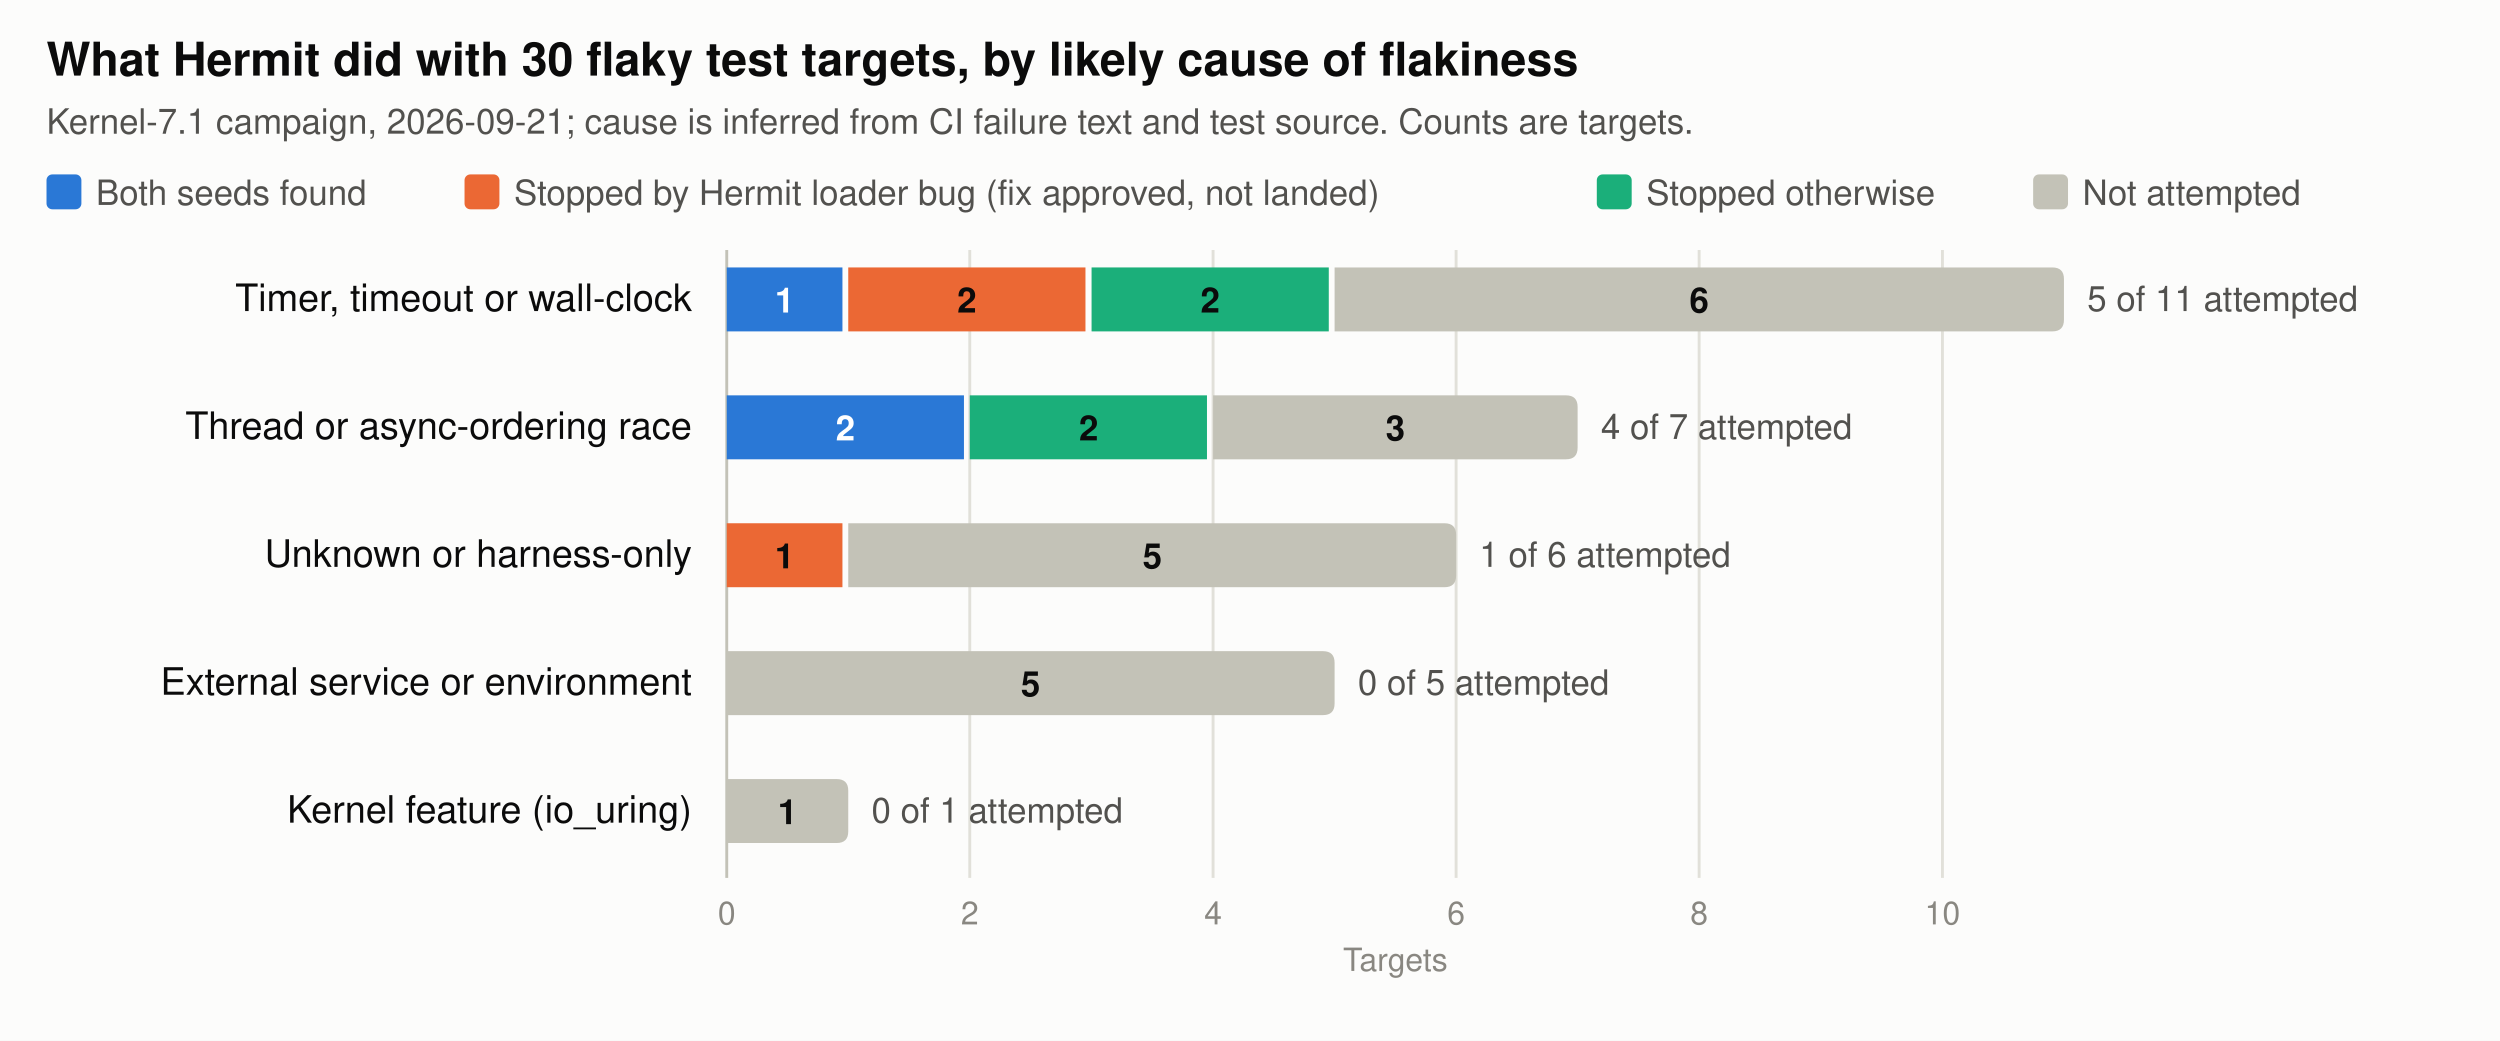
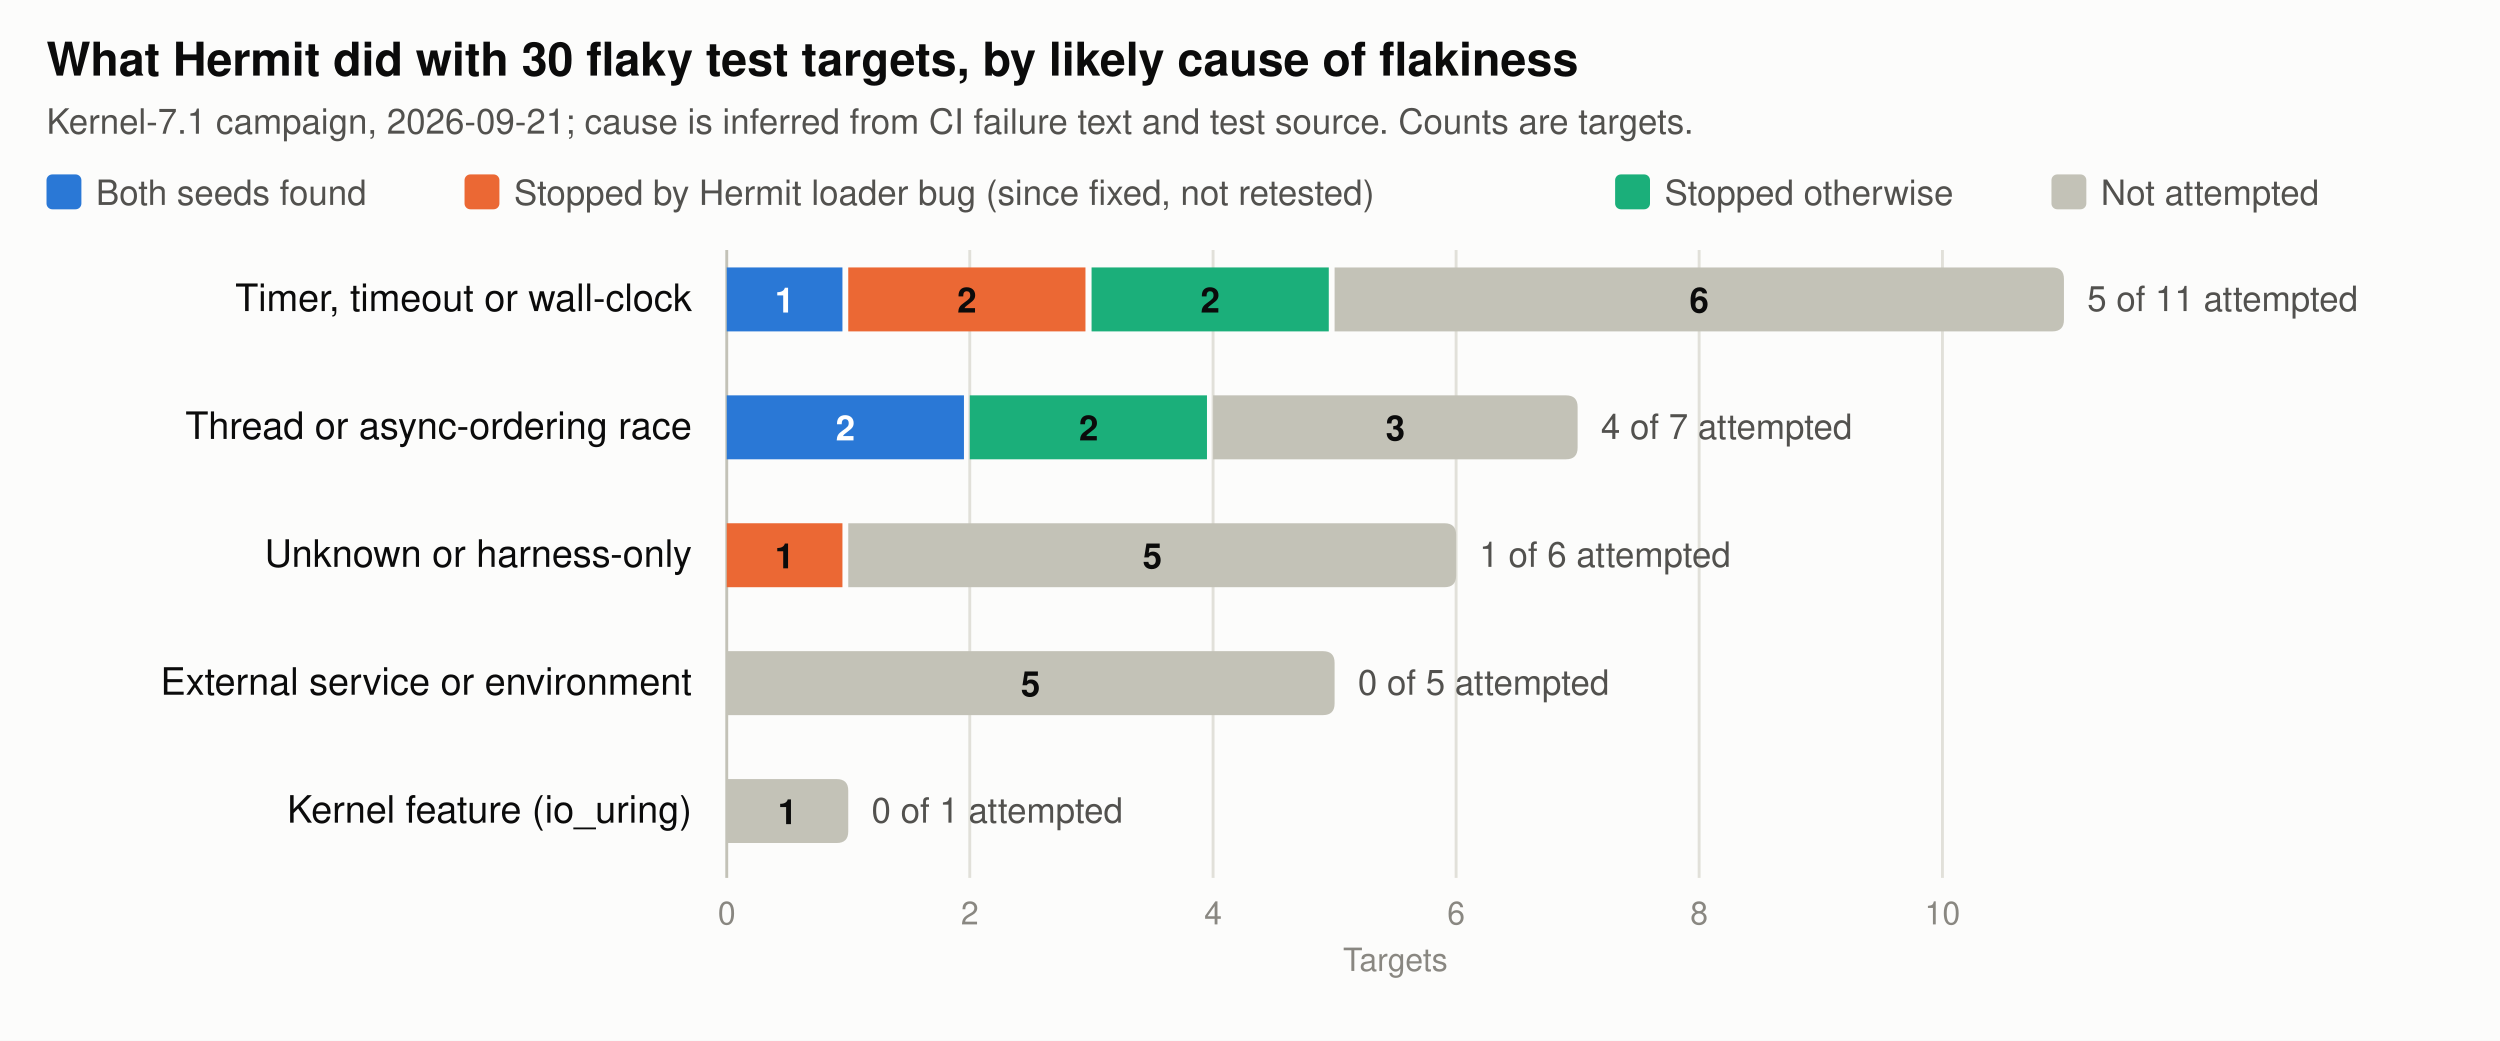
<svg xmlns="http://www.w3.org/2000/svg" width="860" height="358" viewBox="0 0 860 358" role="img" aria-labelledby="t d">
  <style>.bg{fill:#fcfcfb}.ink{fill:#0b0b0b}.ink2{fill:#52514e}.mute{fill:#898781}.grid{stroke:#e1e0d9;stroke-width:1}.base{stroke:#c3c2b7;stroke-width:1}.s0{fill:#2a78d6}.l0{fill:#ffffff}.s1{fill:#eb6834}.l1{fill:#0b0b0b}.s2{fill:#1baf7a}.l2{fill:#0b0b0b}.s3{fill:#c3c2b7}.l3{fill:#0b0b0b}text{font-family:-apple-system,BlinkMacSystemFont,'Segoe UI',Helvetica,Arial,sans-serif}@media (prefers-color-scheme: dark){.bg{fill:#1a1a19}.ink{fill:#ffffff}.ink2{fill:#c3c2b7}.grid{stroke:#2c2c2a}.base{stroke:#383835}.s0{fill:#3987e5}.l0{fill:#ffffff}.s1{fill:#d95926}.l1{fill:#ffffff}.s2{fill:#199e70}.l2{fill:#ffffff}.s3{fill:#52514e}.l3{fill:#ffffff}}</style>
  <rect class="bg" x="0" y="0" width="860" height="358" />
  <text class="ink" x="16" y="26" font-size="16" font-weight="600">What Hermit did with 30 flaky test targets, by likely cause of flakiness</text>
  <text class="ink2" x="16" y="46" font-size="12">Kernel-7.1 campaign, 2026-09-21; cause is inferred from CI failure text and test source. Counts are targets.</text>
  <rect class="s0" x="16" y="60" width="12" height="12" rx="2" />
  <text class="ink2" x="33" y="70.5" font-size="12">Both seeds found</text>
  <rect class="s1" x="159.8" y="60" width="12" height="12" rx="2" />
-   <text class="ink2" x="176.8" y="70.5" font-size="12">Stopped by Hermit loader bug (fix approved, not landed)</text>
-   <rect class="s2" x="549.3" y="60" width="12" height="12" rx="2" />
-   <text class="ink2" x="566.3" y="70.5" font-size="12">Stopped otherwise</text>
-   <rect class="s3" x="699.4" y="60" width="12" height="12" rx="2" />
-   <text class="ink2" x="716.4" y="70.5" font-size="12">Not attempted</text>
+   <text class="ink2" x="176.8" y="70.5" font-size="12">Stopped by Hermit loader bug (since fixed, not retested)</text>
+   <rect class="s2" x="555.6" y="60" width="12" height="12" rx="2" />
+   <text class="ink2" x="572.6" y="70.5" font-size="12">Stopped otherwise</text>
+   <rect class="s3" x="705.7" y="60" width="12" height="12" rx="2" />
+   <text class="ink2" x="722.7" y="70.5" font-size="12">Not attempted</text>
  <line class="base" x1="250.0" y1="86" x2="250.0" y2="302" />
  <text class="mute" x="250.0" y="318" font-size="11" text-anchor="middle">0</text>
  <line class="grid" x1="333.6" y1="86" x2="333.6" y2="302" />
  <text class="mute" x="333.6" y="318" font-size="11" text-anchor="middle">2</text>
  <line class="grid" x1="417.3" y1="86" x2="417.3" y2="302" />
  <text class="mute" x="417.3" y="318" font-size="11" text-anchor="middle">4</text>
  <line class="grid" x1="500.9" y1="86" x2="500.9" y2="302" />
  <text class="mute" x="500.9" y="318" font-size="11" text-anchor="middle">6</text>
  <line class="grid" x1="584.5" y1="86" x2="584.5" y2="302" />
  <text class="mute" x="584.5" y="318" font-size="11" text-anchor="middle">8</text>
  <line class="grid" x1="668.2" y1="86" x2="668.2" y2="302" />
  <text class="mute" x="668.2" y="318" font-size="11" text-anchor="middle">10</text>
  <text class="mute" x="480.0" y="334" font-size="11" text-anchor="middle">Targets</text>
  <text class="ink" x="238" y="107.0" font-size="13" text-anchor="end">Timer, timeout or wall-clock</text>
  <rect class="s0" x="250.0" y="92.0" width="39.8" height="22" />
  <text class="l0" x="269.9" y="107.5" font-size="12" font-weight="600" text-anchor="middle">1</text>
  <rect class="s1" x="291.8" y="92.0" width="81.6" height="22" />
  <text class="l1" x="332.6" y="107.5" font-size="12" font-weight="600" text-anchor="middle">2</text>
  <rect class="s2" x="375.5" y="92.0" width="81.6" height="22" />
  <text class="l2" x="416.3" y="107.5" font-size="12" font-weight="600" text-anchor="middle">2</text>
  <path class="s3" d="M459.1,92.0 H706.0 Q710.0,92.0 710.0,96.0 V110.0 Q710.0,114.0 706.0,114.0 H459.1 Z" />
  <text class="l3" x="584.5" y="107.5" font-size="12" font-weight="600" text-anchor="middle">6</text>
  <text class="ink2" x="718.0" y="107.0" font-size="12">5 of 11 attempted</text>
  <text class="ink" x="238" y="151.0" font-size="13" text-anchor="end">Thread or async-ordering race</text>
  <rect class="s0" x="250.0" y="136.0" width="81.6" height="22" />
  <text class="l0" x="290.8" y="151.5" font-size="12" font-weight="600" text-anchor="middle">2</text>
  <rect class="s2" x="333.6" y="136.0" width="81.6" height="22" />
  <text class="l2" x="374.5" y="151.5" font-size="12" font-weight="600" text-anchor="middle">2</text>
  <path class="s3" d="M417.3,136.0 H538.7 Q542.7,136.0 542.7,140.0 V154.0 Q542.7,158.0 538.7,158.0 H417.3 Z" />
  <text class="l3" x="480.0" y="151.5" font-size="12" font-weight="600" text-anchor="middle">3</text>
  <text class="ink2" x="550.7" y="151.0" font-size="12">4 of 7 attempted</text>
  <text class="ink" x="238" y="195.0" font-size="13" text-anchor="end">Unknown or harness-only</text>
  <rect class="s1" x="250.0" y="180.0" width="39.8" height="22" />
  <text class="l1" x="269.9" y="195.5" font-size="12" font-weight="600" text-anchor="middle">1</text>
  <path class="s3" d="M291.8,180.0 H496.9 Q500.9,180.0 500.9,184.0 V198.0 Q500.9,202.0 496.9,202.0 H291.8 Z" />
  <text class="l3" x="396.4" y="195.5" font-size="12" font-weight="600" text-anchor="middle">5</text>
  <text class="ink2" x="508.9" y="195.0" font-size="12">1 of 6 attempted</text>
  <text class="ink" x="238" y="239.0" font-size="13" text-anchor="end">External service or environment</text>
  <path class="s3" d="M250.0,224.0 H455.1 Q459.1,224.0 459.1,228.0 V242.0 Q459.1,246.0 455.1,246.0 H250.0 Z" />
  <text class="l3" x="354.5" y="239.5" font-size="12" font-weight="600" text-anchor="middle">5</text>
  <text class="ink2" x="467.1" y="239.0" font-size="12">0 of 5 attempted</text>
  <text class="ink" x="238" y="283.0" font-size="13" text-anchor="end">Kernel feature (io_uring)</text>
  <path class="s3" d="M250.0,268.0 H287.8 Q291.8,268.0 291.8,272.0 V286.0 Q291.8,290.0 287.8,290.0 H250.0 Z" />
  <text class="l3" x="270.9" y="283.5" font-size="12" font-weight="600" text-anchor="middle">1</text>
  <text class="ink2" x="299.8" y="283.0" font-size="12">0 of 1 attempted</text>
</svg>
